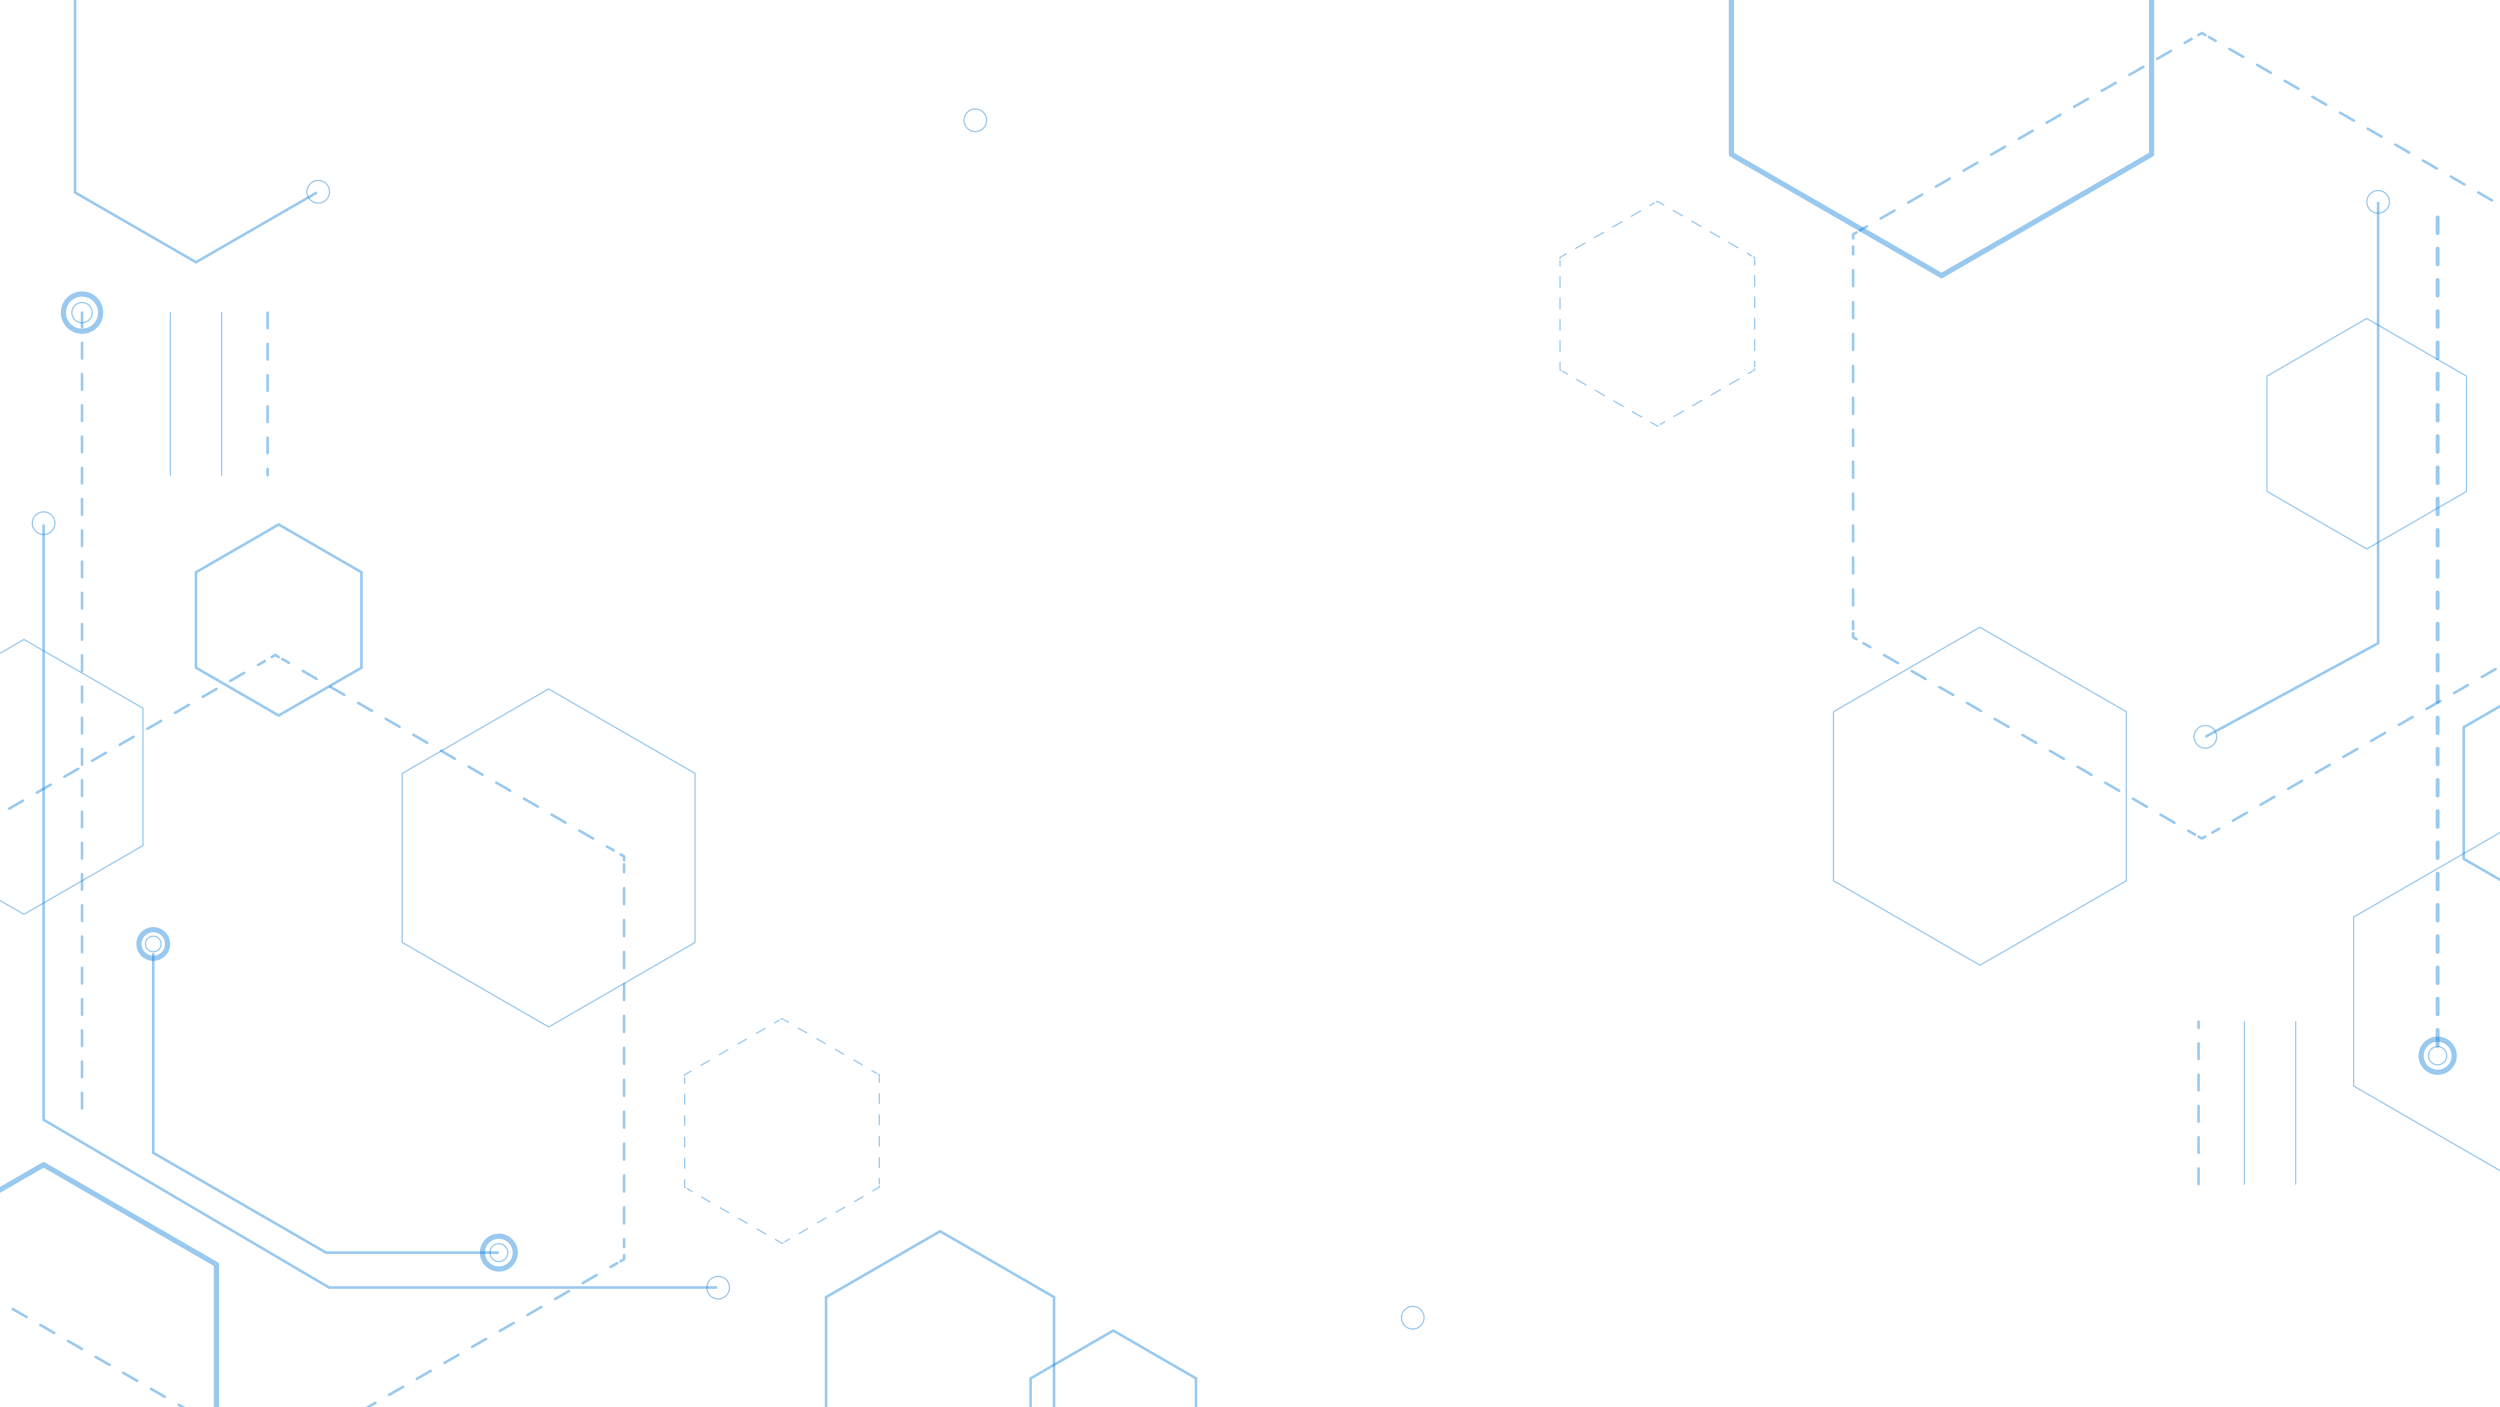
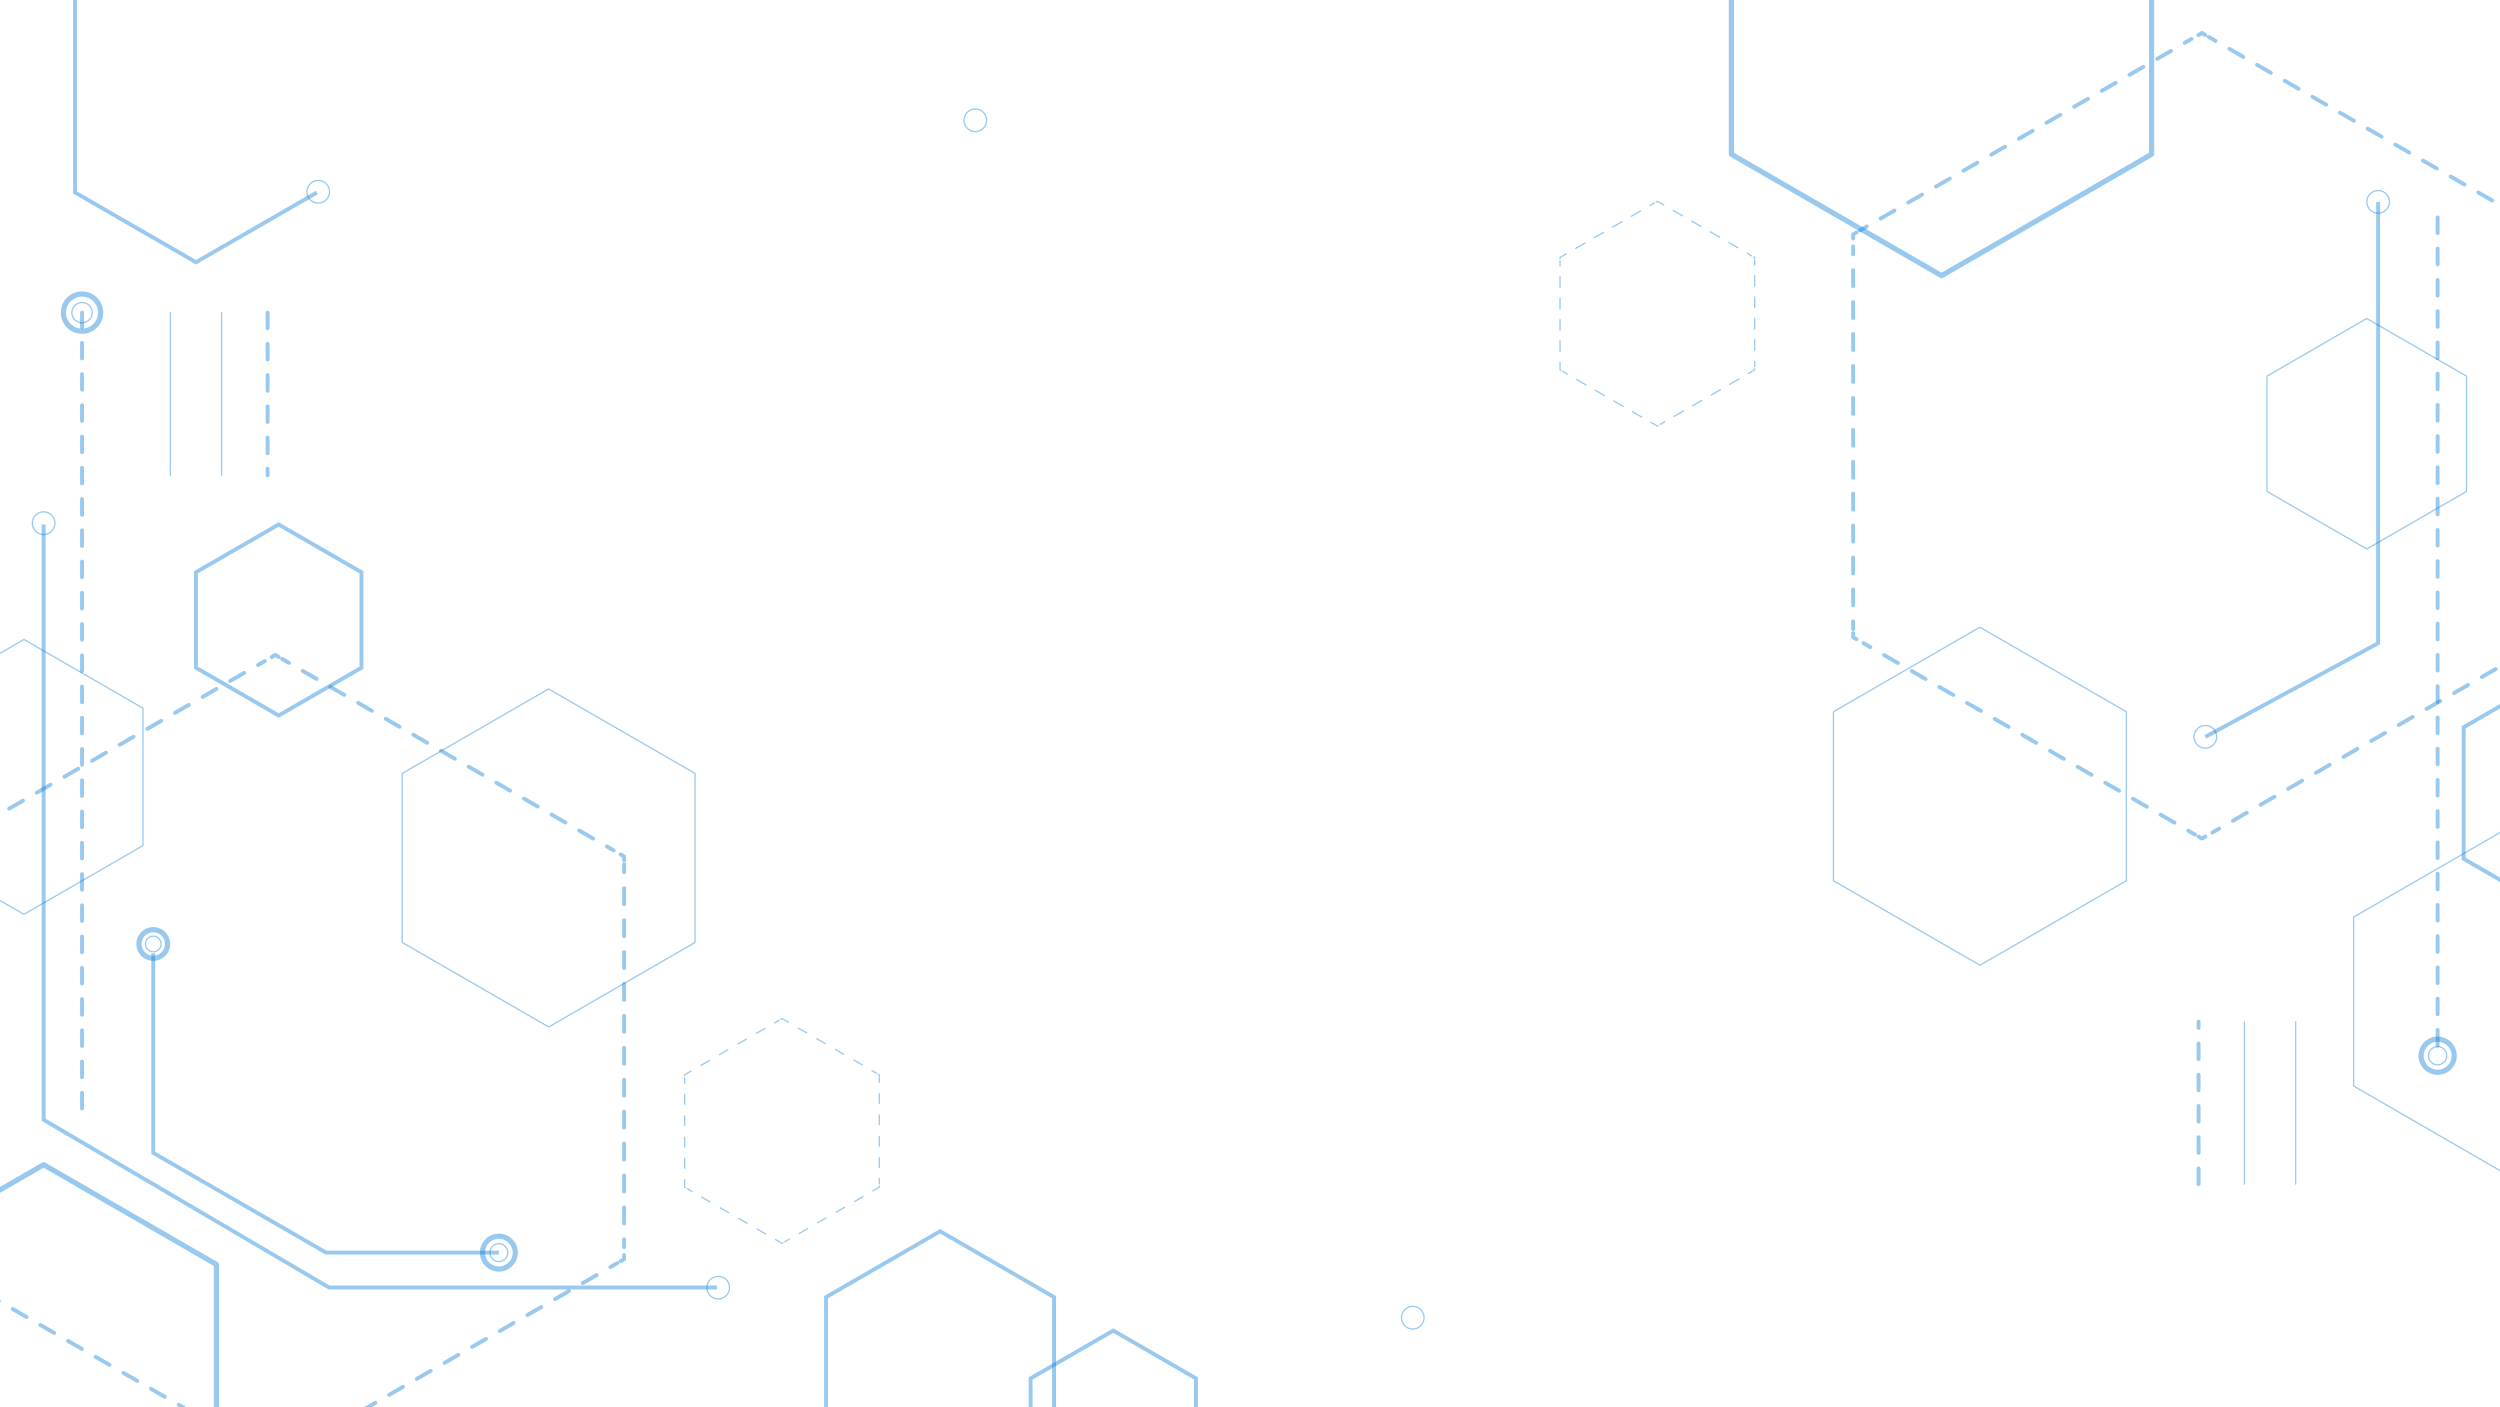
<svg xmlns="http://www.w3.org/2000/svg" version="1.1" viewBox="0 0 1920 1080">
  <g fill="none" stroke="#0078D6" stroke-opacity=".402">
-     <path d="m243.4 147.8-92.9 53.6-92.9-53.6v-180.8" clip-path="url(#b)" stroke-miterlimit="10" stroke-width="2" />
-     <g clip-path="url(#b)" stroke-linecap="round" stroke-linejoin="round" stroke-width="2">
+     <path d="m243.4 147.8-92.9 53.6-92.9-53.6v-180.8" clip-path="url(#b)" stroke-miterlimit="10" stroke-width="3" />
+     <g clip-path="url(#b)" stroke-linecap="round" stroke-linejoin="round" stroke-width="3">
      <path d="m479.3 660.7v-3l-2.7-1.5m-5.3-3.1-5.2-3" />
      <path d="m455.5 644-228.3-131.8" stroke-dasharray="12.26, 12.26" />
      <path d="m221.9 509.1-5.2-3m-2.7-1.5-2.6-1.6-2.7 1.6m-5.3 3.1-5.2 3" />
      <path d="m187.5 516.8-228.2 131.8m8 332.2 228.3 131.8m39.6-4.6 228.3-131.8" stroke-dasharray="12.26, 12.26" />
      <path d="m468.8 973.1 5.2-3m2.6-1.5 2.7-1.5v-3.1m0-6.2v-6" />
      <path d="m479.3 939.6v-263.6" stroke-dasharray="12.26, 12.26" />
      <path d="m479.3 669.8v-6" />
    </g>
    <g clip-path="url(#b)">
      <path d="m675.3 826.3v-0.9l-0.8-0.4m-1.5-0.8-3.4-2" stroke-linecap="round" stroke-linejoin="round" />
      <path d="m662.5 818-53.5-30.8" stroke-dasharray="8.2, 8.2" />
      <path d="m605.5 785.1-3.5-2m-0.7-0.4-0.8-0.4-0.7 0.4m-1.5 0.9-3.5 2" stroke-linecap="round" stroke-linejoin="round" />
      <path d="m587.7 789.7-53.4 30.8" stroke-dasharray="8.2, 8.2" />
      <path d="m530.7 822.6-3.4 2m-0.8 0.4-0.7 0.4v0.9m0 1.7v4" stroke-linecap="round" stroke-linejoin="round" />
      <path d="m525.8 840.2v61.7" stroke-dasharray="8.2, 8.2" />
      <path d="m525.8 906v4m0 0.9v0.9l0.7 0.4m1.5 0.8 3.5 2" stroke-linecap="round" stroke-linejoin="round" />
      <path d="M538.6 919.2L592 950" stroke-dasharray="8.2, 8.2" />
      <path d="m595.6 952 3.5 2m0.7 0.5 0.7 0.4 0.8-0.4m1.5-0.9 3.4-2" stroke-linecap="round" stroke-linejoin="round" />
      <path d="m613.4 947.5 53.4-30.8" stroke-dasharray="8.2, 8.2" />
      <path d="m670.3 914.6 3.5-2m0.7-0.4 0.8-0.5v-0.8m0-1.7v-4" stroke-linecap="round" stroke-linejoin="round" />
      <path d="m675.3 896.9v-61.6" stroke-dasharray="8.2, 8.2" />
      <path d="m675.3 831.2v-4" stroke-linecap="round" stroke-linejoin="round" />
    </g>
    <path d="m-99.3 971.1 0.1 153.3 132.7 76.6 132.7-76.6v-153.3l-132.7-76.6z" clip-path="url(#b)" stroke-linecap="round" stroke-linejoin="round" stroke-miterlimit="10" stroke-width="4" />
    <path d="m-73 543.9v105.6l91.4 52.7 91.4-52.8v-105.5l-91.4-52.8z" clip-path="url(#b)" stroke-linecap="round" stroke-linejoin="round" stroke-miterlimit="10" />
-     <path d="m634.4 996.2v101.1l87.6 50.5 87.5-50.5v-101.1l-87.5-50.6z" clip-path="url(#b)" stroke-miterlimit="10" stroke-width="2" />
-     <path d="m791.5 1058.6v73.4l63.5 36.7 63.5-36.7v-73.4l-63.5-36.7zm-641-619.1v73.3l63.5 36.7 63.6-36.7v-73.3l-63.6-36.7z" clip-path="url(#b)" stroke-miterlimit="10" stroke-width="2" />
+     <path d="m634.4 996.2v101.1l87.6 50.5 87.5-50.5v-101.1l-87.5-50.6z" clip-path="url(#b)" stroke-miterlimit="10" stroke-width="3" />
+     <path d="m791.5 1058.6v73.4l63.5 36.7 63.5-36.7v-73.4l-63.5-36.7zm-641-619.1v73.3l63.5 36.7 63.6-36.7v-73.3l-63.6-36.7z" clip-path="url(#b)" stroke-miterlimit="10" stroke-width="3" />
    <path transform="translate(129.3 38)" d="m179.6 556v129.8l112.5 64.9 112.4-64.9v-129.8l-112.5-64.9z" clip-path="url(#b)" stroke-linecap="round" stroke-linejoin="round" stroke-miterlimit="10" />
-     <path d="m117.7 732.1v153.3l132.7 76.6h132.7" clip-path="url(#b)" stroke-miterlimit="10" stroke-width="2" />
+     <path d="m117.7 732.1v153.3l132.7 76.6h132.7" clip-path="url(#b)" stroke-miterlimit="10" stroke-width="3" />
    <g transform="translate(-1.5 .084)" clip-path="url(#b)">
      <path transform="rotate(-36.554 553.12 988.81)" d="m561.8 988.8a8.7 8.7 0 0 1-8.7 8.7 8.7 8.7 0 0 1-8.7-8.7 8.7 8.7 0 0 1 8.7-8.7 8.7 8.7 0 0 1 8.7 8.7z" />
    </g>
-     <path d="m33.5 402.8v457.2l219.2 128.8h297.9" clip-path="url(#b)" stroke-miterlimit="10" stroke-width="2" />
+     <path d="m33.5 402.8v457.2l219.2 128.8h297.9" clip-path="url(#b)" stroke-miterlimit="10" stroke-width="3" />
    <g transform="translate(-.012 -.98)" clip-path="url(#b)">
      <path transform="rotate(-36.554 33.482 402.76)" d="m42.2 402.8a8.7 8.7 0 0 1-8.7 8.7 8.7 8.7 0 0 1-8.7-8.7 8.7 8.7 0 0 1 8.7-8.7 8.7 8.7 0 0 1 8.7 8.7z" />
    </g>
    <g transform="translate(1.013 1.01)" clip-path="url(#b)">
      <path transform="rotate(-36.554 243.37 146.31)" d="m252.1 146.3a8.7 8.7 0 0 1-8.7 8.7 8.7 8.7 0 0 1-8.7-8.7 8.7 8.7 0 0 1 8.7-8.7 8.7 8.7 0 0 1 8.7 8.7z" />
    </g>
    <g clip-path="url(#b)">
      <path transform="rotate(-36.554 748.98 92.342)" d="m757.7 92.4a8.7 8.7 0 0 1-8.7 8.7 8.7 8.7 0 0 1-8.7-8.7 8.7 8.7 0 0 1 8.7-8.7 8.7 8.7 0 0 1 8.7 8.7z" />
    </g>
    <g clip-path="url(#b)">
      <path transform="rotate(-36.554 117.67 724.98)" d="m123.7 725a6 6 0 0 1-6 6 6 6 0 0 1-6-6 6 6 0 0 1 6-6 6 6 0 0 1 6 6z" />
      <path transform="rotate(-36.554 117.67 724.98)" d="m128.7 725a11 11 0 0 1-11 11 11 11 0 0 1-11-11 11 11 0 0 1 11-11 11 11 0 0 1 11 11z" stroke-linecap="round" stroke-linejoin="round" stroke-miterlimit="10" stroke-width="4" />
    </g>
    <g clip-path="url(#b)">
      <path transform="rotate(-36.554 63.002 240.1)" d="m70.8 240.1a7.8 7.8 0 0 1-7.8 7.8 7.8 7.8 0 0 1-7.8-7.8 7.8 7.8 0 0 1 7.8-7.8 7.8 7.8 0 0 1 7.8 7.8z" />
      <path transform="rotate(-36.554 63.002 240.1)" d="m77.3 240.1a14.3 14.3 0 0 1-14.3 14.3 14.3 14.3 0 0 1-14.3-14.3 14.3 14.3 0 0 1 14.3-14.3 14.3 14.3 0 0 1 14.3 14.3z" stroke-linecap="round" stroke-linejoin="round" stroke-miterlimit="10" stroke-width="4" />
    </g>
    <g clip-path="url(#b)">
      <path transform="rotate(-36.554 383.13 961.97)" d="m390 962a6.9 6.9 0 0 1-6.9 6.9 6.9 6.9 0 0 1-6.9-6.9 6.9 6.9 0 0 1 6.9-6.9 6.9 6.9 0 0 1 6.9 6.9z" />
      <path transform="rotate(-36.554 383.13 961.96)" d="m395.7 962a12.6 12.6 0 0 1-12.6 12.6 12.6 12.6 0 0 1-12.6-12.6 12.6 12.6 0 0 1 12.6-12.6 12.6 12.6 0 0 1 12.6 12.6z" stroke-linecap="round" stroke-linejoin="round" stroke-miterlimit="10" stroke-width="4" />
    </g>
-     <path d="m63 851.3v-611.2" clip-path="url(#b)" stroke-dasharray="12" stroke-linecap="round" stroke-linejoin="round" stroke-miterlimit="10" stroke-width="2" />
+     <path d="m63 851.3v-611.2" clip-path="url(#b)" stroke-dasharray="12" stroke-linecap="round" stroke-linejoin="round" stroke-miterlimit="10" stroke-width="3" />
    <g clip-path="url(#b)" stroke-linecap="round" stroke-linejoin="round" stroke-miterlimit="10">
      <path d="m130.8 240.1v124.9m39.4-124.9v124.9" />
-       <path d="m205.5 240.1v124.9" stroke-dasharray="12" stroke-width="2" />
+       <path d="m205.5 240.1v124.9" stroke-dasharray="12" stroke-width="3" />
    </g>
  </g>
  <g fill="none" stroke="#0078D6" stroke-opacity=".402">
-     <g clip-path="url(#b)" stroke-linecap="round" stroke-linejoin="round" stroke-width="2">
+     <g clip-path="url(#b)" stroke-linecap="round" stroke-linejoin="round" stroke-width="3">
      <path d="m1935.2 166.2-228.3-131.7" stroke-dasharray="12.26, 12.26" />
      <path d="m1701.6 31.4-5.2-3m-2.7-1.5-2.6-1.6-2.7 1.6m-5.3 3-5.2 3" />
      <path d="M1667.3 39.1L1439 170.9" stroke-dasharray="12.26, 12.26" />
      <path d="m1433.7 173.9-5.2 3m-2.7 1.6-2.6 1.5v3.1m0 6.2v6" />
      <path d="m1423.2 207.5v263.6" stroke-dasharray="12.26, 12.26" />
      <path d="m1423.2 477.2v6m0 3.1v3.1l2.6 1.5m5.4 3.1 5.2 3" />
      <path d="m1447 503.1 228.3 131.8" stroke-dasharray="12.26, 12.26" />
      <path d="m1680.6 638 5.2 3m2.7 1.5 2.6 1.5 2.6-1.5m5.4-3.1 5.2-3" />
      <path d="m1714.9 630.3 228.3-131.8" stroke-dasharray="12.26, 12.26" />
    </g>
    <g transform="translate(672.3 -627.7)" clip-path="url(#b)" stroke-linecap="round" stroke-linejoin="round">
      <path d="M675.3 826.3v-.9l-.8-.4M673 824.2l-3.4-2" />
      <path d="m662.5 818-53.5-30.8" stroke-dasharray="8.2, 8.2" />
      <path d="m605.5 785.1-3.5-2m-0.7-0.4-0.8-0.4-0.7 0.4m-1.5 0.9-3.5 2" />
      <path d="m587.7 789.7-53.4 30.8" stroke-dasharray="8.224,8.224" />
      <path d="m530.7 822.6-3.4 2m-0.8 0.4-0.7 0.4v0.9m0 1.7v4" />
      <path d="m525.8 840.2v61.7" stroke-dasharray="8.224,8.224" />
      <path d="m525.8 906v4m0 0.9v0.9l0.7 0.4m1.5 0.8 3.5 2" />
      <path d="M 538.6,919.2 592,950" stroke-dasharray="8.224,8.224" />
      <path d="m595.6 952 3.5 2m0.7 0.5 0.7 0.4 0.8-0.4m1.5-0.9 3.4-2" />
      <path d="m613.4 947.5 53.4-30.8" stroke-dasharray="8.224,8.224" />
      <path d="m670.3 914.6 3.5-2m0.7-0.4 0.8-0.5v-0.8m0-1.7v-4" />
      <path d="m675.3 896.9v-61.6" stroke-dasharray="8.224,8.224" />
      <path d="m675.3 831.2v-4" />
    </g>
    <path d="m1329.7-67.8v186.3l161.4 93.2 161.3-93.2v-186.3l-161.3-93.2z" clip-path="url(#b)" stroke-linecap="round" stroke-linejoin="round" stroke-miterlimit="10" stroke-width="4" />
-     <path d="m1892.1 558.5v101.1l87.6 50.5 87.5-50.5v-101.1l-87.5-50.6z" clip-path="url(#b)" stroke-miterlimit="10" stroke-width="2" />
+     <path d="m1892.1 558.5v101.1l87.6 50.5 87.5-50.5v-101.1l-87.5-50.6z" clip-path="url(#b)" stroke-miterlimit="10" stroke-width="3" />
    <path d="m1741 288.9v88.5l76.7 44.2 76.6-44.2v-88.5l-76.7-44.3z" clip-path="url(#b)" stroke-linecap="round" stroke-linejoin="round" stroke-miterlimit="10" />
    <path transform="translate(1228.5 -9.4)" d="m179.6 556v129.8l112.5 64.9 112.4-64.9v-129.8l-112.5-64.9z" clip-path="url(#b)" stroke-linecap="round" stroke-linejoin="round" stroke-miterlimit="10" />
    <path d="m1807.6 704.3v129.8l112.4 64.9 112.4-64.9v-129.8l-112.4-64.9z" clip-path="url(#b)" stroke-linecap="round" stroke-linejoin="round" stroke-miterlimit="10" />
    <g clip-path="url(#b)">
      <path transform="rotate(-36.554 1872.1 810.78)" d="m1879.1 810.8a7 7 0 0 1-7 7 7 7 0 0 1-7-7 7 7 0 0 1 7-7 7 7 0 0 1 7 7z" />
      <path transform="rotate(-36.554 1872.1 810.78)" d="m1884.8 810.8a12.7 12.7 0 0 1-12.7 12.7 12.7 12.7 0 0 1-12.7-12.7 12.7 12.7 0 0 1 12.7-12.7 12.7 12.7 0 0 1 12.7 12.7z" stroke-linecap="round" stroke-linejoin="round" stroke-miterlimit="10" stroke-width="4" />
    </g>
    <g clip-path="url(#b)">
      <path transform="rotate(-36.554 1085 1012)" d="m1093.7 1012a8.7 8.7 0 0 1-8.7 8.7 8.7 8.7 0 0 1-8.7-8.7 8.7 8.7 0 0 1 8.7-8.7 8.7 8.7 0 0 1 8.7 8.7z" />
    </g>
    <g clip-path="url(#b)">
      <path transform="rotate(-36.554 1826.3 155.03)" d="m1835.1 155.1a8.7 8.7 0 0 1-8.7 8.7 8.7 8.7 0 0 1-8.7-8.7 8.7 8.7 0 0 1 8.7-8.7 8.7 8.7 0 0 1 8.7 8.7z" />
    </g>
    <g clip-path="url(#b)">
      <path transform="rotate(-36.554 1693.7 565.88)" d="m1702.4 565.9a8.7 8.7 0 0 1-8.7 8.7 8.7 8.7 0 0 1-8.7-8.7 8.7 8.7 0 0 1 8.7-8.7 8.7 8.7 0 0 1 8.7 8.7z" />
    </g>
    <g transform="rotate(90 1657.7 808.3)" clip-path="url(#b)" stroke-linecap="round" stroke-linejoin="round" stroke-miterlimit="10">
      <path d="M1758.8 702.9H1634M1758.8 742.3H1634" />
-       <path d="m1758.8 777.5h-124.8" stroke-dasharray="12" stroke-width="2" />
+       <path d="m1758.8 777.5h-124.8" stroke-dasharray="12" stroke-width="3" />
    </g>
    <path d="m1872.1 167v636.6" clip-path="url(#b)" stroke-dasharray="12" stroke-linecap="round" stroke-linejoin="round" stroke-miterlimit="10" stroke-width="3" />
-     <path d="m1826.4 155.1v338.9l-132.7 71.9" clip-path="url(#b)" stroke-miterlimit="10" stroke-width="2" />
+     <path d="m1826.4 155.1v338.9l-132.7 71.9" clip-path="url(#b)" stroke-miterlimit="10" stroke-width="3" />
  </g>
</svg>
